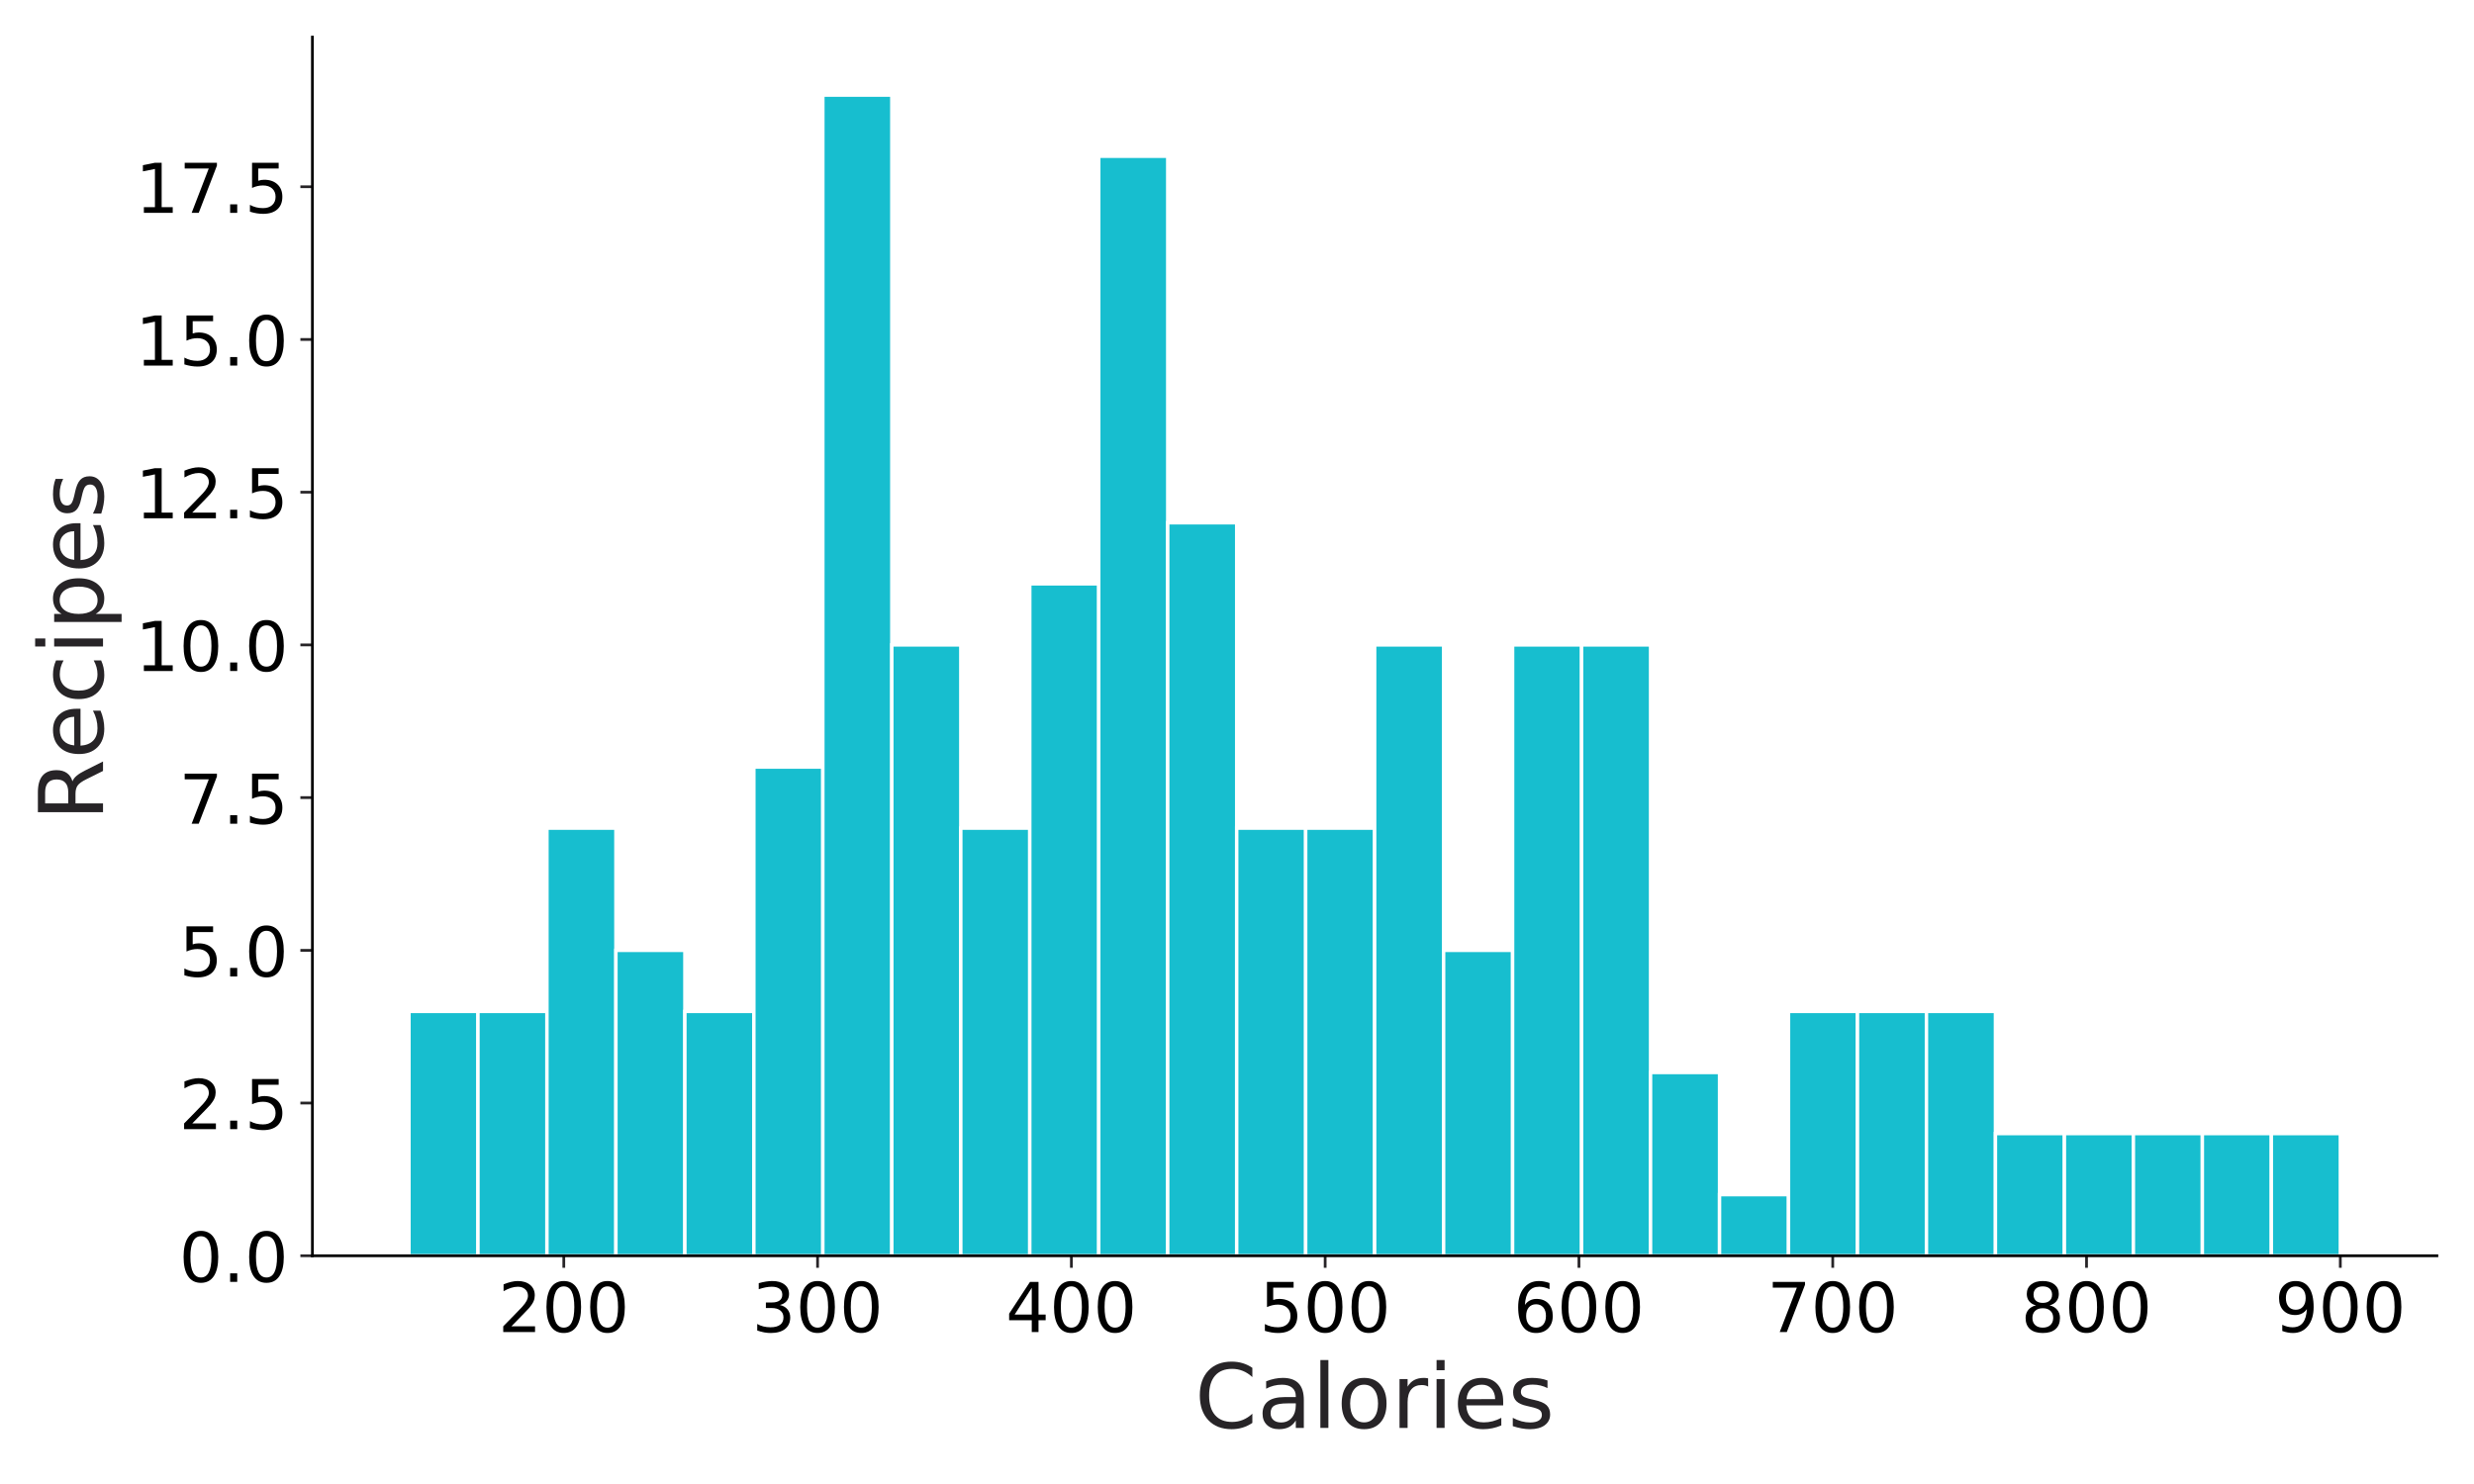
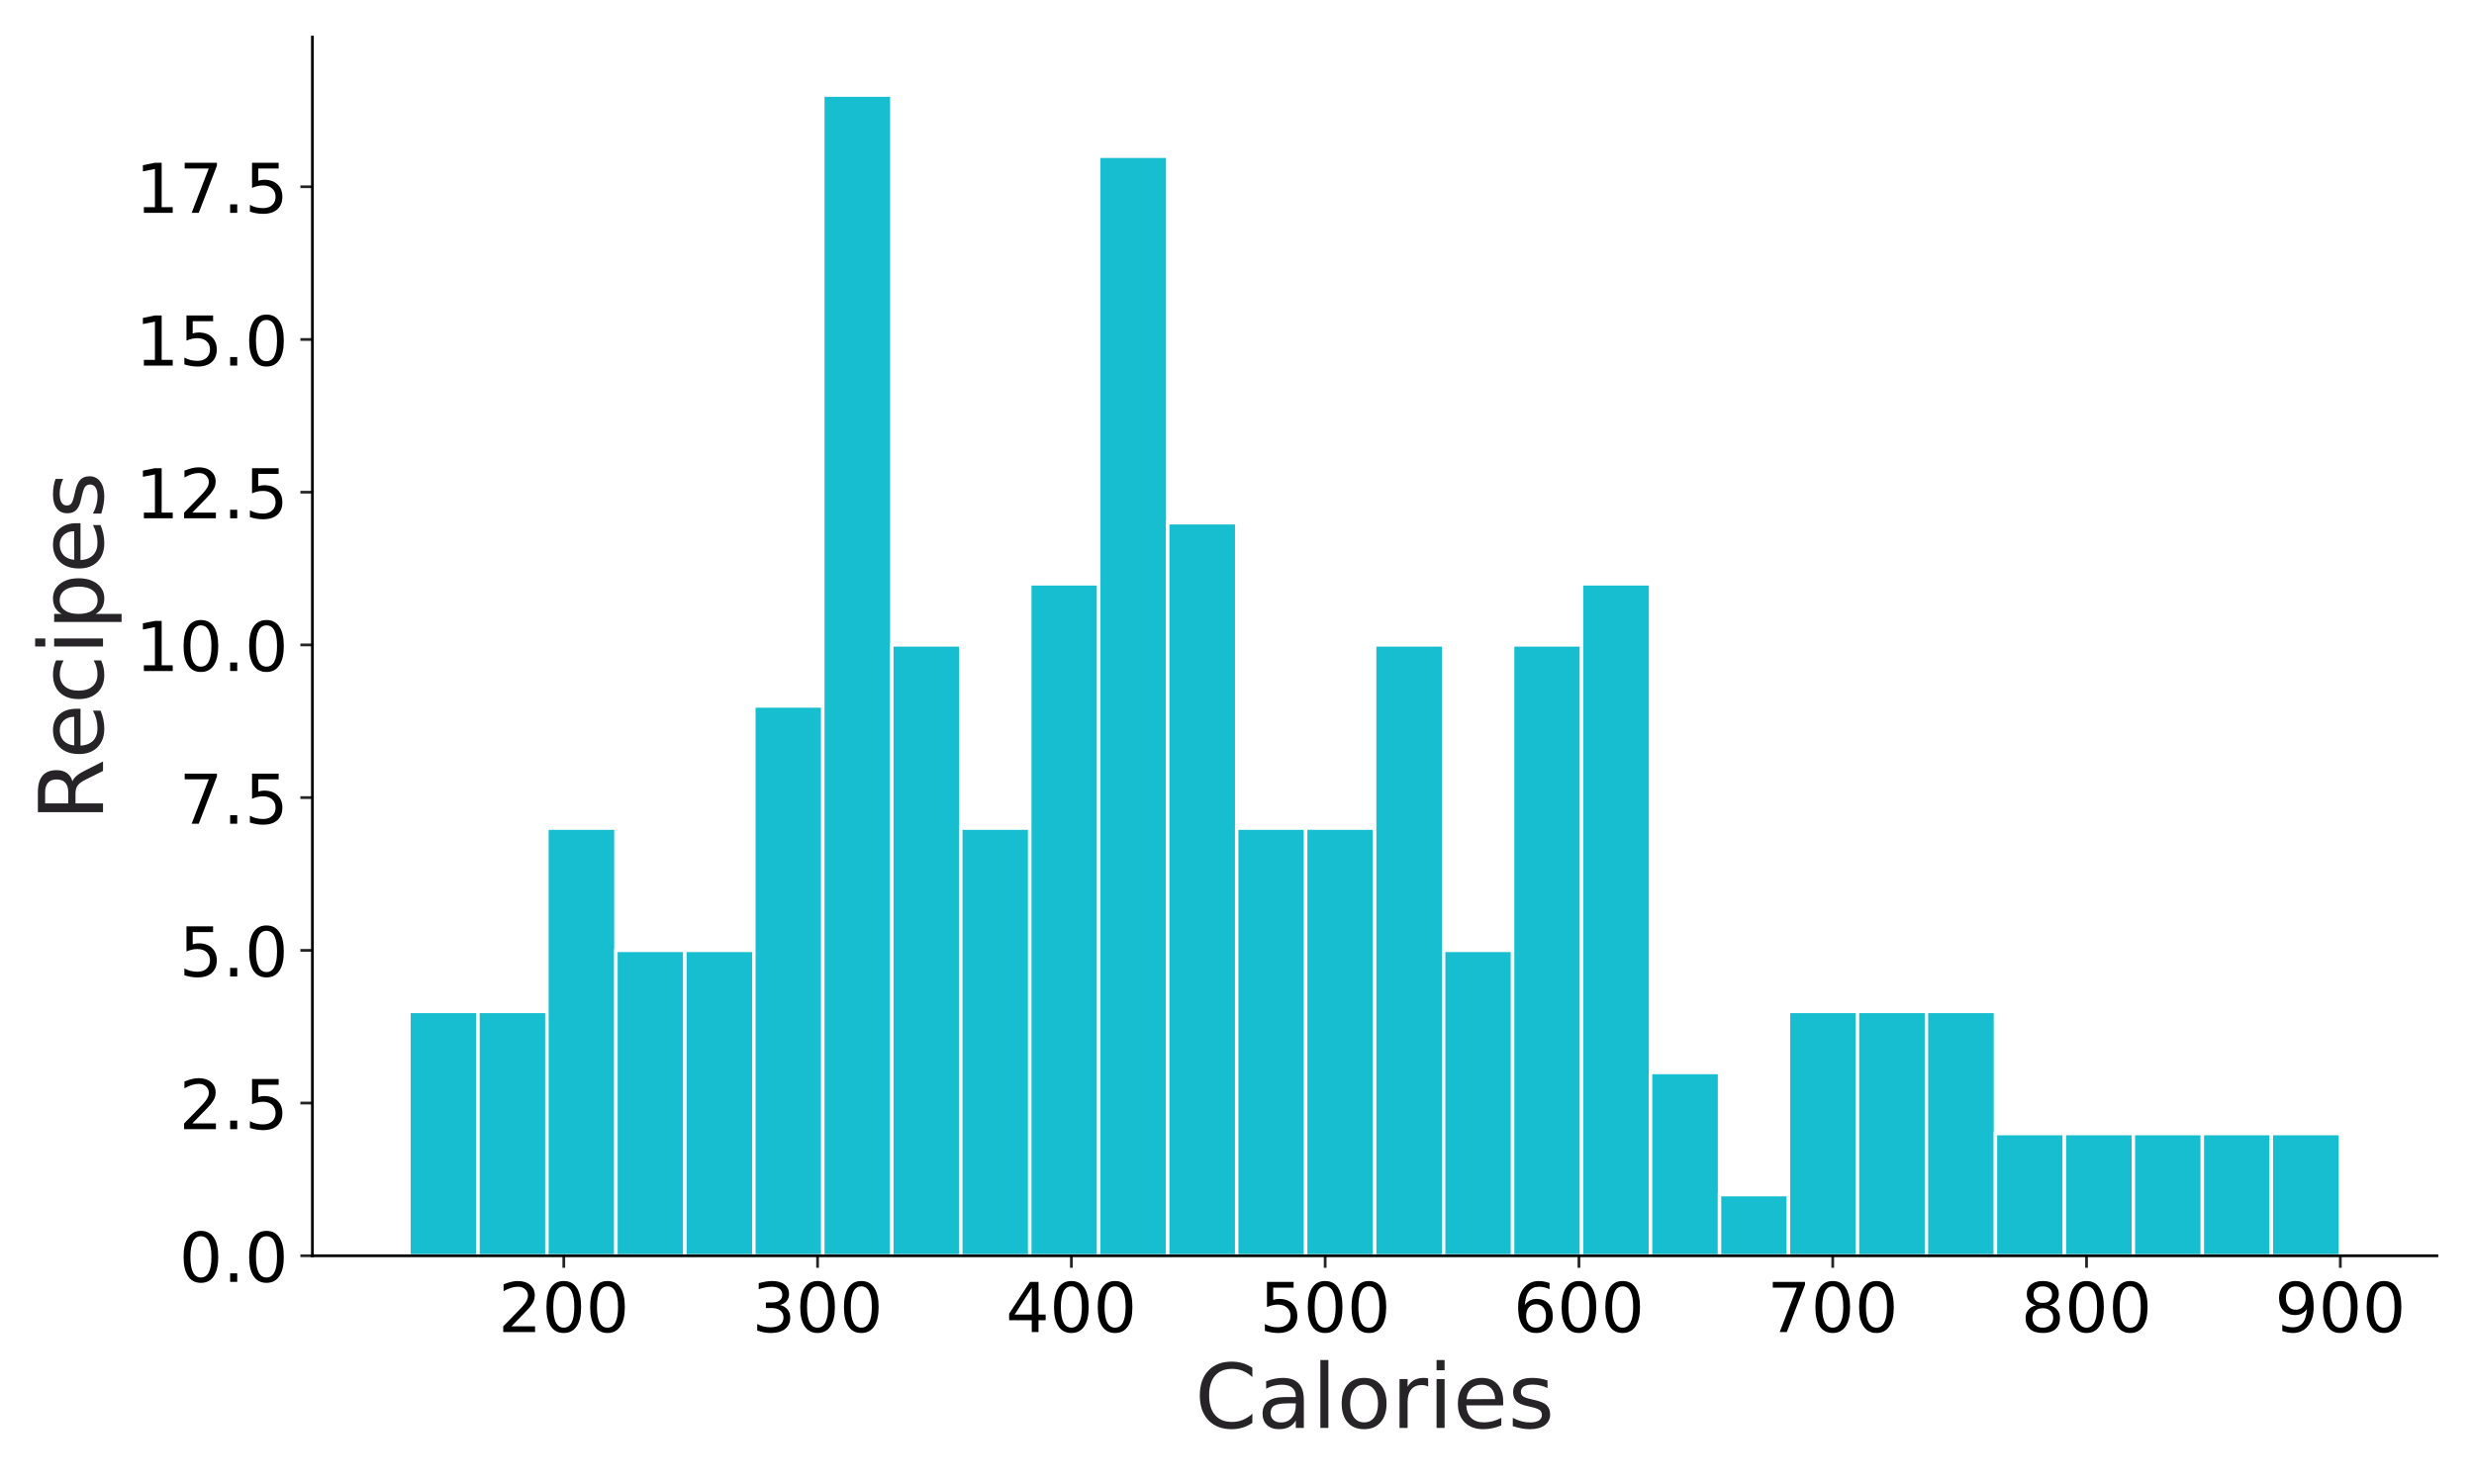
<svg xmlns="http://www.w3.org/2000/svg" xmlns:xlink="http://www.w3.org/1999/xlink" height="432pt" version="1.1" viewBox="0 0 720 432" width="720pt">
  <defs>
    <style type="text/css">
*{stroke-linecap:butt;stroke-linejoin:round;white-space:pre;}
  </style>
  </defs>
  <g id="figure_1">
    <g id="patch_1">
      <path d="M 0 432  L 720 432  L 720 0  L 0 0  z " style="fill:#ffffff;" />
    </g>
    <g id="axes_1">
      <g id="patch_2">
        <path d="M 90.92 365.56  L 709.2 365.56  L 709.2 10.8  L 90.92 10.8  z " style="fill:#ffffff;" />
      </g>
      <g id="matplotlib.axis_1">
        <g id="xtick_1">
          <g id="line2d_1">
            <defs>
-               <path d="M 0 0  L 0 3.5  " id="m6a176114ed" style="stroke:#272427;stroke-width:0.8;" />
-             </defs>
-             <g>
-               <use style="fill:#272427;stroke:#272427;stroke-width:0.8;" x="164.078" xlink:href="#m6a176114ed" y="365.56" />
+               <path d="M 0 0  L 0 3.5  " id="m760fb5382b" style="stroke:#272427;stroke-width:0.8;" />
+             </defs>
+             <g>
+               <use style="fill:#272427;stroke:#272427;stroke-width:0.8;" x="164.078" xlink:href="#m760fb5382b" y="365.56" />
            </g>
          </g>
          <g id="text_1">
            <defs>
              <path d="M 19.188 8.297  L 53.609 8.297  L 53.609 0  L 7.328 0  L 7.328 8.297  Q 12.938 14.109 22.625 23.891  Q 32.328 33.688 34.812 36.531  Q 39.547 41.844 41.422 45.531  Q 43.312 49.219 43.312 52.781  Q 43.312 58.594 39.234 62.25  Q 35.156 65.922 28.609 65.922  Q 23.969 65.922 18.812 64.312  Q 13.672 62.703 7.812 59.422  L 7.812 69.391  Q 13.766 71.781 18.938 73  Q 24.125 74.219 28.422 74.219  Q 39.75 74.219 46.484 68.547  Q 53.219 62.891 53.219 53.422  Q 53.219 48.922 51.531 44.891  Q 49.859 40.875 45.406 35.406  Q 44.188 33.984 37.641 27.219  Q 31.109 20.453 19.188 8.297  z " id="DejaVuSans-50" />
              <path d="M 31.781 66.406  Q 24.172 66.406 20.328 58.906  Q 16.5 51.422 16.5 36.375  Q 16.5 21.391 20.328 13.891  Q 24.172 6.391 31.781 6.391  Q 39.453 6.391 43.281 13.891  Q 47.125 21.391 47.125 36.375  Q 47.125 51.422 43.281 58.906  Q 39.453 66.406 31.781 66.406  z M 31.781 74.219  Q 44.047 74.219 50.516 64.516  Q 56.984 54.828 56.984 36.375  Q 56.984 17.969 50.516 8.266  Q 44.047 -1.422 31.781 -1.422  Q 19.531 -1.422 13.062 8.266  Q 6.594 17.969 6.594 36.375  Q 6.594 54.828 13.062 64.516  Q 19.531 74.219 31.781 74.219  z " id="DejaVuSans-48" />
            </defs>
            <g transform="translate(144.9906 387.7569)scale(0.2 -0.2)">
              <use xlink:href="#DejaVuSans-50" />
              <use x="63.623" xlink:href="#DejaVuSans-48" />
              <use x="127.246" xlink:href="#DejaVuSans-48" />
            </g>
          </g>
        </g>
        <g id="xtick_2">
          <g id="line2d_2">
            <g>
-               <use style="fill:#272427;stroke:#272427;stroke-width:0.8;" x="237.938" xlink:href="#m6a176114ed" y="365.56" />
+               <use style="fill:#272427;stroke:#272427;stroke-width:0.8;" x="237.938" xlink:href="#m760fb5382b" y="365.56" />
            </g>
          </g>
          <g id="text_2">
            <defs>
              <path d="M 40.578 39.312  Q 47.656 37.797 51.625 33  Q 55.609 28.219 55.609 21.188  Q 55.609 10.406 48.188 4.484  Q 40.766 -1.422 27.094 -1.422  Q 22.516 -1.422 17.656 -0.516  Q 12.797 0.391 7.625 2.203  L 7.625 11.719  Q 11.719 9.328 16.594 8.109  Q 21.484 6.891 26.812 6.891  Q 36.078 6.891 40.938 10.547  Q 45.797 14.203 45.797 21.188  Q 45.797 27.641 41.281 31.266  Q 36.766 34.906 28.719 34.906  L 20.219 34.906  L 20.219 43.016  L 29.109 43.016  Q 36.375 43.016 40.234 45.922  Q 44.094 48.828 44.094 54.297  Q 44.094 59.906 40.109 62.906  Q 36.141 65.922 28.719 65.922  Q 24.656 65.922 20.016 65.031  Q 15.375 64.156 9.812 62.312  L 9.812 71.094  Q 15.438 72.656 20.344 73.438  Q 25.25 74.219 29.594 74.219  Q 40.828 74.219 47.359 69.109  Q 53.906 64.016 53.906 55.328  Q 53.906 49.266 50.438 45.094  Q 46.969 40.922 40.578 39.312  z " id="DejaVuSans-51" />
            </defs>
            <g transform="translate(218.8503 387.7569)scale(0.2 -0.2)">
              <use xlink:href="#DejaVuSans-51" />
              <use x="63.623" xlink:href="#DejaVuSans-48" />
              <use x="127.246" xlink:href="#DejaVuSans-48" />
            </g>
          </g>
        </g>
        <g id="xtick_3">
          <g id="line2d_3">
            <g>
-               <use style="fill:#272427;stroke:#272427;stroke-width:0.8;" x="311.798" xlink:href="#m6a176114ed" y="365.56" />
+               <use style="fill:#272427;stroke:#272427;stroke-width:0.8;" x="311.798" xlink:href="#m760fb5382b" y="365.56" />
            </g>
          </g>
          <g id="text_3">
            <defs>
              <path d="M 37.797 64.312  L 12.891 25.391  L 37.797 25.391  z M 35.203 72.906  L 47.609 72.906  L 47.609 25.391  L 58.016 25.391  L 58.016 17.188  L 47.609 17.188  L 47.609 0  L 37.797 0  L 37.797 17.188  L 4.891 17.188  L 4.891 26.703  z " id="DejaVuSans-52" />
            </defs>
            <g transform="translate(292.7101 387.7569)scale(0.2 -0.2)">
              <use xlink:href="#DejaVuSans-52" />
              <use x="63.623" xlink:href="#DejaVuSans-48" />
              <use x="127.246" xlink:href="#DejaVuSans-48" />
            </g>
          </g>
        </g>
        <g id="xtick_4">
          <g id="line2d_4">
            <g>
-               <use style="fill:#272427;stroke:#272427;stroke-width:0.8;" x="385.657" xlink:href="#m6a176114ed" y="365.56" />
+               <use style="fill:#272427;stroke:#272427;stroke-width:0.8;" x="385.657" xlink:href="#m760fb5382b" y="365.56" />
            </g>
          </g>
          <g id="text_4">
            <defs>
              <path d="M 10.797 72.906  L 49.516 72.906  L 49.516 64.594  L 19.828 64.594  L 19.828 46.734  Q 21.969 47.469 24.109 47.828  Q 26.266 48.188 28.422 48.188  Q 40.625 48.188 47.75 41.5  Q 54.891 34.812 54.891 23.391  Q 54.891 11.625 47.562 5.094  Q 40.234 -1.422 26.906 -1.422  Q 22.312 -1.422 17.547 -0.641  Q 12.797 0.141 7.719 1.703  L 7.719 11.625  Q 12.109 9.234 16.797 8.062  Q 21.484 6.891 26.703 6.891  Q 35.156 6.891 40.078 11.328  Q 45.016 15.766 45.016 23.391  Q 45.016 31 40.078 35.438  Q 35.156 39.891 26.703 39.891  Q 22.75 39.891 18.812 39.016  Q 14.891 38.141 10.797 36.281  z " id="DejaVuSans-53" />
            </defs>
            <g transform="translate(366.5698 387.7569)scale(0.2 -0.2)">
              <use xlink:href="#DejaVuSans-53" />
              <use x="63.623" xlink:href="#DejaVuSans-48" />
              <use x="127.246" xlink:href="#DejaVuSans-48" />
            </g>
          </g>
        </g>
        <g id="xtick_5">
          <g id="line2d_5">
            <g>
-               <use style="fill:#272427;stroke:#272427;stroke-width:0.8;" x="459.517" xlink:href="#m6a176114ed" y="365.56" />
+               <use style="fill:#272427;stroke:#272427;stroke-width:0.8;" x="459.517" xlink:href="#m760fb5382b" y="365.56" />
            </g>
          </g>
          <g id="text_5">
            <defs>
              <path d="M 33.016 40.375  Q 26.375 40.375 22.484 35.828  Q 18.609 31.297 18.609 23.391  Q 18.609 15.531 22.484 10.953  Q 26.375 6.391 33.016 6.391  Q 39.656 6.391 43.531 10.953  Q 47.406 15.531 47.406 23.391  Q 47.406 31.297 43.531 35.828  Q 39.656 40.375 33.016 40.375  z M 52.594 71.297  L 52.594 62.312  Q 48.875 64.062 45.094 64.984  Q 41.312 65.922 37.594 65.922  Q 27.828 65.922 22.672 59.328  Q 17.531 52.734 16.797 39.406  Q 19.672 43.656 24.016 45.922  Q 28.375 48.188 33.594 48.188  Q 44.578 48.188 50.953 41.516  Q 57.328 34.859 57.328 23.391  Q 57.328 12.156 50.688 5.359  Q 44.047 -1.422 33.016 -1.422  Q 20.359 -1.422 13.672 8.266  Q 6.984 17.969 6.984 36.375  Q 6.984 53.656 15.188 63.938  Q 23.391 74.219 37.203 74.219  Q 40.922 74.219 44.703 73.484  Q 48.484 72.75 52.594 71.297  z " id="DejaVuSans-54" />
            </defs>
            <g transform="translate(440.4296 387.7569)scale(0.2 -0.2)">
              <use xlink:href="#DejaVuSans-54" />
              <use x="63.623" xlink:href="#DejaVuSans-48" />
              <use x="127.246" xlink:href="#DejaVuSans-48" />
            </g>
          </g>
        </g>
        <g id="xtick_6">
          <g id="line2d_6">
            <g>
-               <use style="fill:#272427;stroke:#272427;stroke-width:0.8;" x="533.377" xlink:href="#m6a176114ed" y="365.56" />
+               <use style="fill:#272427;stroke:#272427;stroke-width:0.8;" x="533.377" xlink:href="#m760fb5382b" y="365.56" />
            </g>
          </g>
          <g id="text_6">
            <defs>
              <path d="M 8.203 72.906  L 55.078 72.906  L 55.078 68.703  L 28.609 0  L 18.312 0  L 43.219 64.594  L 8.203 64.594  z " id="DejaVuSans-55" />
            </defs>
            <g transform="translate(514.2894 387.7569)scale(0.2 -0.2)">
              <use xlink:href="#DejaVuSans-55" />
              <use x="63.623" xlink:href="#DejaVuSans-48" />
              <use x="127.246" xlink:href="#DejaVuSans-48" />
            </g>
          </g>
        </g>
        <g id="xtick_7">
          <g id="line2d_7">
            <g>
-               <use style="fill:#272427;stroke:#272427;stroke-width:0.8;" x="607.237" xlink:href="#m6a176114ed" y="365.56" />
+               <use style="fill:#272427;stroke:#272427;stroke-width:0.8;" x="607.237" xlink:href="#m760fb5382b" y="365.56" />
            </g>
          </g>
          <g id="text_7">
            <defs>
              <path d="M 31.781 34.625  Q 24.75 34.625 20.719 30.859  Q 16.703 27.094 16.703 20.516  Q 16.703 13.922 20.719 10.156  Q 24.75 6.391 31.781 6.391  Q 38.812 6.391 42.859 10.172  Q 46.922 13.969 46.922 20.516  Q 46.922 27.094 42.891 30.859  Q 38.875 34.625 31.781 34.625  z M 21.922 38.812  Q 15.578 40.375 12.031 44.719  Q 8.5 49.078 8.5 55.328  Q 8.5 64.062 14.719 69.141  Q 20.953 74.219 31.781 74.219  Q 42.672 74.219 48.875 69.141  Q 55.078 64.062 55.078 55.328  Q 55.078 49.078 51.531 44.719  Q 48 40.375 41.703 38.812  Q 48.828 37.156 52.797 32.312  Q 56.781 27.484 56.781 20.516  Q 56.781 9.906 50.312 4.234  Q 43.844 -1.422 31.781 -1.422  Q 19.734 -1.422 13.25 4.234  Q 6.781 9.906 6.781 20.516  Q 6.781 27.484 10.781 32.312  Q 14.797 37.156 21.922 38.812  z M 18.312 54.391  Q 18.312 48.734 21.844 45.562  Q 25.391 42.391 31.781 42.391  Q 38.141 42.391 41.719 45.562  Q 45.312 48.734 45.312 54.391  Q 45.312 60.062 41.719 63.234  Q 38.141 66.406 31.781 66.406  Q 25.391 66.406 21.844 63.234  Q 18.312 60.062 18.312 54.391  z " id="DejaVuSans-56" />
            </defs>
            <g transform="translate(588.1491 387.7569)scale(0.2 -0.2)">
              <use xlink:href="#DejaVuSans-56" />
              <use x="63.623" xlink:href="#DejaVuSans-48" />
              <use x="127.246" xlink:href="#DejaVuSans-48" />
            </g>
          </g>
        </g>
        <g id="xtick_8">
          <g id="line2d_8">
            <g>
-               <use style="fill:#272427;stroke:#272427;stroke-width:0.8;" x="681.096" xlink:href="#m6a176114ed" y="365.56" />
+               <use style="fill:#272427;stroke:#272427;stroke-width:0.8;" x="681.096" xlink:href="#m760fb5382b" y="365.56" />
            </g>
          </g>
          <g id="text_8">
            <defs>
              <path d="M 10.984 1.516  L 10.984 10.5  Q 14.703 8.734 18.5 7.812  Q 22.312 6.891 25.984 6.891  Q 35.75 6.891 40.891 13.453  Q 46.047 20.016 46.781 33.406  Q 43.953 29.203 39.594 26.953  Q 35.25 24.703 29.984 24.703  Q 19.047 24.703 12.672 31.312  Q 6.297 37.938 6.297 49.422  Q 6.297 60.641 12.938 67.422  Q 19.578 74.219 30.609 74.219  Q 43.266 74.219 49.922 64.516  Q 56.594 54.828 56.594 36.375  Q 56.594 19.141 48.406 8.859  Q 40.234 -1.422 26.422 -1.422  Q 22.703 -1.422 18.891 -0.688  Q 15.094 0.047 10.984 1.516  z M 30.609 32.422  Q 37.25 32.422 41.125 36.953  Q 45.016 41.5 45.016 49.422  Q 45.016 57.281 41.125 61.844  Q 37.25 66.406 30.609 66.406  Q 23.969 66.406 20.094 61.844  Q 16.219 57.281 16.219 49.422  Q 16.219 41.5 20.094 36.953  Q 23.969 32.422 30.609 32.422  z " id="DejaVuSans-57" />
            </defs>
            <g transform="translate(662.0089 387.7569)scale(0.2 -0.2)">
              <use xlink:href="#DejaVuSans-57" />
              <use x="63.623" xlink:href="#DejaVuSans-48" />
              <use x="127.246" xlink:href="#DejaVuSans-48" />
            </g>
          </g>
        </g>
        <g id="text_9">
          <defs>
            <path d="M 64.406 67.281  L 64.406 56.891  Q 59.422 61.531 53.781 63.812  Q 48.141 66.109 41.797 66.109  Q 29.297 66.109 22.656 58.469  Q 16.016 50.828 16.016 36.375  Q 16.016 21.969 22.656 14.328  Q 29.297 6.688 41.797 6.688  Q 48.141 6.688 53.781 8.984  Q 59.422 11.281 64.406 15.922  L 64.406 5.609  Q 59.234 2.094 53.438 0.328  Q 47.656 -1.422 41.219 -1.422  Q 24.656 -1.422 15.125 8.703  Q 5.609 18.844 5.609 36.375  Q 5.609 53.953 15.125 64.078  Q 24.656 74.219 41.219 74.219  Q 47.75 74.219 53.531 72.484  Q 59.328 70.75 64.406 67.281  z " id="DejaVuSans-67" />
            <path d="M 34.281 27.484  Q 23.391 27.484 19.188 25  Q 14.984 22.516 14.984 16.5  Q 14.984 11.719 18.141 8.906  Q 21.297 6.109 26.703 6.109  Q 34.188 6.109 38.703 11.406  Q 43.219 16.703 43.219 25.484  L 43.219 27.484  z M 52.203 31.203  L 52.203 0  L 43.219 0  L 43.219 8.297  Q 40.141 3.328 35.547 0.953  Q 30.953 -1.422 24.312 -1.422  Q 15.922 -1.422 10.953 3.297  Q 6 8.016 6 15.922  Q 6 25.141 12.172 29.828  Q 18.359 34.516 30.609 34.516  L 43.219 34.516  L 43.219 35.406  Q 43.219 41.609 39.141 45  Q 35.062 48.391 27.688 48.391  Q 23 48.391 18.547 47.266  Q 14.109 46.141 10.016 43.891  L 10.016 52.203  Q 14.938 54.109 19.578 55.047  Q 24.219 56 28.609 56  Q 40.484 56 46.344 49.844  Q 52.203 43.703 52.203 31.203  z " id="DejaVuSans-97" />
            <path d="M 9.422 75.984  L 18.406 75.984  L 18.406 0  L 9.422 0  z " id="DejaVuSans-108" />
            <path d="M 30.609 48.391  Q 23.391 48.391 19.188 42.75  Q 14.984 37.109 14.984 27.297  Q 14.984 17.484 19.156 11.844  Q 23.344 6.203 30.609 6.203  Q 37.797 6.203 41.984 11.859  Q 46.188 17.531 46.188 27.297  Q 46.188 37.016 41.984 42.703  Q 37.797 48.391 30.609 48.391  z M 30.609 56  Q 42.328 56 49.016 48.375  Q 55.719 40.766 55.719 27.297  Q 55.719 13.875 49.016 6.219  Q 42.328 -1.422 30.609 -1.422  Q 18.844 -1.422 12.172 6.219  Q 5.516 13.875 5.516 27.297  Q 5.516 40.766 12.172 48.375  Q 18.844 56 30.609 56  z " id="DejaVuSans-111" />
            <path d="M 41.109 46.297  Q 39.594 47.172 37.812 47.578  Q 36.031 48 33.891 48  Q 26.266 48 22.188 43.047  Q 18.109 38.094 18.109 28.812  L 18.109 0  L 9.078 0  L 9.078 54.688  L 18.109 54.688  L 18.109 46.188  Q 20.953 51.172 25.484 53.578  Q 30.031 56 36.531 56  Q 37.453 56 38.578 55.875  Q 39.703 55.766 41.062 55.516  z " id="DejaVuSans-114" />
            <path d="M 9.422 54.688  L 18.406 54.688  L 18.406 0  L 9.422 0  z M 9.422 75.984  L 18.406 75.984  L 18.406 64.594  L 9.422 64.594  z " id="DejaVuSans-105" />
            <path d="M 56.203 29.594  L 56.203 25.203  L 14.891 25.203  Q 15.484 15.922 20.484 11.062  Q 25.484 6.203 34.422 6.203  Q 39.594 6.203 44.453 7.469  Q 49.312 8.734 54.109 11.281  L 54.109 2.781  Q 49.266 0.734 44.188 -0.344  Q 39.109 -1.422 33.891 -1.422  Q 20.797 -1.422 13.156 6.188  Q 5.516 13.812 5.516 26.812  Q 5.516 40.234 12.766 48.109  Q 20.016 56 32.328 56  Q 43.359 56 49.781 48.891  Q 56.203 41.797 56.203 29.594  z M 47.219 32.234  Q 47.125 39.594 43.094 43.984  Q 39.062 48.391 32.422 48.391  Q 24.906 48.391 20.391 44.141  Q 15.875 39.891 15.188 32.172  z " id="DejaVuSans-101" />
            <path d="M 44.281 53.078  L 44.281 44.578  Q 40.484 46.531 36.375 47.5  Q 32.281 48.484 27.875 48.484  Q 21.188 48.484 17.844 46.438  Q 14.5 44.391 14.5 40.281  Q 14.5 37.156 16.891 35.375  Q 19.281 33.594 26.516 31.984  L 29.594 31.297  Q 39.156 29.25 43.188 25.516  Q 47.219 21.781 47.219 15.094  Q 47.219 7.469 41.188 3.016  Q 35.156 -1.422 24.609 -1.422  Q 20.219 -1.422 15.453 -0.562  Q 10.688 0.297 5.422 2  L 5.422 11.281  Q 10.406 8.688 15.234 7.391  Q 20.062 6.109 24.812 6.109  Q 31.156 6.109 34.562 8.281  Q 37.984 10.453 37.984 14.406  Q 37.984 18.062 35.516 20.016  Q 33.062 21.969 24.703 23.781  L 21.578 24.516  Q 13.234 26.266 9.516 29.906  Q 5.812 33.547 5.812 39.891  Q 5.812 47.609 11.281 51.797  Q 16.75 56 26.812 56  Q 31.781 56 36.172 55.266  Q 40.578 54.547 44.281 53.078  z " id="DejaVuSans-115" />
          </defs>
          <g style="fill:#272427;" transform="translate(347.7228 415.6722)scale(0.26 -0.26)">
            <use xlink:href="#DejaVuSans-67" />
            <use x="69.824" xlink:href="#DejaVuSans-97" />
            <use x="131.104" xlink:href="#DejaVuSans-108" />
            <use x="158.887" xlink:href="#DejaVuSans-111" />
            <use x="220.068" xlink:href="#DejaVuSans-114" />
            <use x="261.182" xlink:href="#DejaVuSans-105" />
            <use x="288.965" xlink:href="#DejaVuSans-101" />
            <use x="350.488" xlink:href="#DejaVuSans-115" />
          </g>
        </g>
      </g>
      <g id="matplotlib.axis_2">
        <g id="ytick_1">
          <g id="line2d_9">
            <defs>
-               <path d="M 0 0  L -3.5 0  " id="m834c63c8a5" style="stroke:#272427;stroke-width:0.8;" />
-             </defs>
-             <g>
-               <use style="fill:#272427;stroke:#272427;stroke-width:0.8;" x="90.92" xlink:href="#m834c63c8a5" y="365.56" />
+               <path d="M 0 0  L -3.5 0  " id="m626d27fefa" style="stroke:#272427;stroke-width:0.8;" />
+             </defs>
+             <g>
+               <use style="fill:#272427;stroke:#272427;stroke-width:0.8;" x="90.92" xlink:href="#m626d27fefa" y="365.56" />
            </g>
          </g>
          <g id="text_10">
            <defs>
              <path d="M 10.688 12.406  L 21 12.406  L 21 0  L 10.688 0  z " id="DejaVuSans-46" />
            </defs>
            <g transform="translate(52.11375 373.1584)scale(0.2 -0.2)">
              <use xlink:href="#DejaVuSans-48" />
              <use x="63.623" xlink:href="#DejaVuSans-46" />
              <use x="95.41" xlink:href="#DejaVuSans-48" />
            </g>
          </g>
        </g>
        <g id="ytick_2">
          <g id="line2d_10">
            <g>
-               <use style="fill:#272427;stroke:#272427;stroke-width:0.8;" x="90.92" xlink:href="#m834c63c8a5" y="321.104" />
+               <use style="fill:#272427;stroke:#272427;stroke-width:0.8;" x="90.92" xlink:href="#m626d27fefa" y="321.104" />
            </g>
          </g>
          <g id="text_11">
            <g transform="translate(52.11375 328.7023)scale(0.2 -0.2)">
              <use xlink:href="#DejaVuSans-50" />
              <use x="63.623" xlink:href="#DejaVuSans-46" />
              <use x="95.41" xlink:href="#DejaVuSans-53" />
            </g>
          </g>
        </g>
        <g id="ytick_3">
          <g id="line2d_11">
            <g>
-               <use style="fill:#272427;stroke:#272427;stroke-width:0.8;" x="90.92" xlink:href="#m834c63c8a5" y="276.648" />
+               <use style="fill:#272427;stroke:#272427;stroke-width:0.8;" x="90.92" xlink:href="#m626d27fefa" y="276.648" />
            </g>
          </g>
          <g id="text_12">
            <g transform="translate(52.11375 284.2462)scale(0.2 -0.2)">
              <use xlink:href="#DejaVuSans-53" />
              <use x="63.623" xlink:href="#DejaVuSans-46" />
              <use x="95.41" xlink:href="#DejaVuSans-48" />
            </g>
          </g>
        </g>
        <g id="ytick_4">
          <g id="line2d_12">
            <g>
-               <use style="fill:#272427;stroke:#272427;stroke-width:0.8;" x="90.92" xlink:href="#m834c63c8a5" y="232.192" />
+               <use style="fill:#272427;stroke:#272427;stroke-width:0.8;" x="90.92" xlink:href="#m626d27fefa" y="232.192" />
            </g>
          </g>
          <g id="text_13">
            <g transform="translate(52.11375 239.79)scale(0.2 -0.2)">
              <use xlink:href="#DejaVuSans-55" />
              <use x="63.623" xlink:href="#DejaVuSans-46" />
              <use x="95.41" xlink:href="#DejaVuSans-53" />
            </g>
          </g>
        </g>
        <g id="ytick_5">
          <g id="line2d_13">
            <g>
-               <use style="fill:#272427;stroke:#272427;stroke-width:0.8;" x="90.92" xlink:href="#m834c63c8a5" y="187.735" />
+               <use style="fill:#272427;stroke:#272427;stroke-width:0.8;" x="90.92" xlink:href="#m626d27fefa" y="187.735" />
            </g>
          </g>
          <g id="text_14">
            <defs>
              <path d="M 12.406 8.297  L 28.516 8.297  L 28.516 63.922  L 10.984 60.406  L 10.984 69.391  L 28.422 72.906  L 38.281 72.906  L 38.281 8.297  L 54.391 8.297  L 54.391 0  L 12.406 0  z " id="DejaVuSans-49" />
            </defs>
            <g transform="translate(39.38875 195.3339)scale(0.2 -0.2)">
              <use xlink:href="#DejaVuSans-49" />
              <use x="63.623" xlink:href="#DejaVuSans-48" />
              <use x="127.246" xlink:href="#DejaVuSans-46" />
              <use x="159.033" xlink:href="#DejaVuSans-48" />
            </g>
          </g>
        </g>
        <g id="ytick_6">
          <g id="line2d_14">
            <g>
-               <use style="fill:#272427;stroke:#272427;stroke-width:0.8;" x="90.92" xlink:href="#m834c63c8a5" y="143.279" />
+               <use style="fill:#272427;stroke:#272427;stroke-width:0.8;" x="90.92" xlink:href="#m626d27fefa" y="143.279" />
            </g>
          </g>
          <g id="text_15">
            <g transform="translate(39.38875 150.8777)scale(0.2 -0.2)">
              <use xlink:href="#DejaVuSans-49" />
              <use x="63.623" xlink:href="#DejaVuSans-50" />
              <use x="127.246" xlink:href="#DejaVuSans-46" />
              <use x="159.033" xlink:href="#DejaVuSans-53" />
            </g>
          </g>
        </g>
        <g id="ytick_7">
          <g id="line2d_15">
            <g>
-               <use style="fill:#272427;stroke:#272427;stroke-width:0.8;" x="90.92" xlink:href="#m834c63c8a5" y="98.823" />
+               <use style="fill:#272427;stroke:#272427;stroke-width:0.8;" x="90.92" xlink:href="#m626d27fefa" y="98.823" />
            </g>
          </g>
          <g id="text_16">
            <g transform="translate(39.38875 106.4216)scale(0.2 -0.2)">
              <use xlink:href="#DejaVuSans-49" />
              <use x="63.623" xlink:href="#DejaVuSans-53" />
              <use x="127.246" xlink:href="#DejaVuSans-46" />
              <use x="159.033" xlink:href="#DejaVuSans-48" />
            </g>
          </g>
        </g>
        <g id="ytick_8">
          <g id="line2d_16">
            <g>
-               <use style="fill:#272427;stroke:#272427;stroke-width:0.8;" x="90.92" xlink:href="#m834c63c8a5" y="54.367" />
+               <use style="fill:#272427;stroke:#272427;stroke-width:0.8;" x="90.92" xlink:href="#m626d27fefa" y="54.367" />
            </g>
          </g>
          <g id="text_17">
            <g transform="translate(39.38875 61.96545)scale(0.2 -0.2)">
              <use xlink:href="#DejaVuSans-49" />
              <use x="63.623" xlink:href="#DejaVuSans-55" />
              <use x="127.246" xlink:href="#DejaVuSans-46" />
              <use x="159.033" xlink:href="#DejaVuSans-53" />
            </g>
          </g>
        </g>
        <g id="text_18">
          <defs>
            <path d="M 44.391 34.188  Q 47.562 33.109 50.562 29.594  Q 53.562 26.078 56.594 19.922  L 66.609 0  L 56 0  L 46.688 18.703  Q 43.062 26.031 39.672 28.422  Q 36.281 30.812 30.422 30.812  L 19.672 30.812  L 19.672 0  L 9.812 0  L 9.812 72.906  L 32.078 72.906  Q 44.578 72.906 50.734 67.672  Q 56.891 62.453 56.891 51.906  Q 56.891 45.016 53.688 40.469  Q 50.484 35.938 44.391 34.188  z M 19.672 64.797  L 19.672 38.922  L 32.078 38.922  Q 39.203 38.922 42.844 42.219  Q 46.484 45.516 46.484 51.906  Q 46.484 58.297 42.844 61.547  Q 39.203 64.797 32.078 64.797  z " id="DejaVuSans-82" />
            <path d="M 48.781 52.594  L 48.781 44.188  Q 44.969 46.297 41.141 47.344  Q 37.312 48.391 33.406 48.391  Q 24.656 48.391 19.812 42.844  Q 14.984 37.312 14.984 27.297  Q 14.984 17.281 19.812 11.734  Q 24.656 6.203 33.406 6.203  Q 37.312 6.203 41.141 7.25  Q 44.969 8.297 48.781 10.406  L 48.781 2.094  Q 45.016 0.344 40.984 -0.531  Q 36.969 -1.422 32.422 -1.422  Q 20.062 -1.422 12.781 6.344  Q 5.516 14.109 5.516 27.297  Q 5.516 40.672 12.859 48.328  Q 20.219 56 33.016 56  Q 37.156 56 41.109 55.141  Q 45.062 54.297 48.781 52.594  z " id="DejaVuSans-99" />
            <path d="M 18.109 8.203  L 18.109 -20.797  L 9.078 -20.797  L 9.078 54.688  L 18.109 54.688  L 18.109 46.391  Q 20.953 51.266 25.266 53.625  Q 29.594 56 35.594 56  Q 45.562 56 51.781 48.094  Q 58.016 40.188 58.016 27.297  Q 58.016 14.406 51.781 6.484  Q 45.562 -1.422 35.594 -1.422  Q 29.594 -1.422 25.266 0.953  Q 20.953 3.328 18.109 8.203  z M 48.688 27.297  Q 48.688 37.203 44.609 42.844  Q 40.531 48.484 33.406 48.484  Q 26.266 48.484 22.188 42.844  Q 18.109 37.203 18.109 27.297  Q 18.109 17.391 22.188 11.75  Q 26.266 6.109 33.406 6.109  Q 40.531 6.109 44.609 11.75  Q 48.688 17.391 48.688 27.297  z " id="DejaVuSans-112" />
          </defs>
          <g style="fill:#272427;" transform="translate(29.98156 238.9877)rotate(-90)scale(0.26 -0.26)">
            <use xlink:href="#DejaVuSans-82" />
            <use x="69.42" xlink:href="#DejaVuSans-101" />
            <use x="130.943" xlink:href="#DejaVuSans-99" />
            <use x="185.924" xlink:href="#DejaVuSans-105" />
            <use x="213.707" xlink:href="#DejaVuSans-112" />
            <use x="277.184" xlink:href="#DejaVuSans-101" />
            <use x="338.707" xlink:href="#DejaVuSans-115" />
          </g>
        </g>
      </g>
      <g id="patch_3">
-         <path clip-path="url(#pd37223a0d0)" d="M 119.024 365.56  L 139.098 365.56  L 139.098 294.43  L 119.024 294.43  z " style="fill:#17becf;stroke:#ffffff;stroke-linejoin:miter;" />
+         <path clip-path="url(#p71d5501c69)" d="M 119.024 365.56  L 139.098 365.56  L 139.098 294.43  L 119.024 294.43  z " style="fill:#17becf;stroke:#ffffff;stroke-linejoin:miter;" />
      </g>
      <g id="patch_4">
-         <path clip-path="url(#pd37223a0d0)" d="M 139.098 365.56  L 159.172 365.56  L 159.172 294.43  L 139.098 294.43  z " style="fill:#17becf;stroke:#ffffff;stroke-linejoin:miter;" />
+         <path clip-path="url(#p71d5501c69)" d="M 139.098 365.56  L 159.172 365.56  L 159.172 294.43  L 139.098 294.43  z " style="fill:#17becf;stroke:#ffffff;stroke-linejoin:miter;" />
      </g>
      <g id="patch_5">
-         <path clip-path="url(#pd37223a0d0)" d="M 159.172 365.56  L 179.246 365.56  L 179.246 241.083  L 159.172 241.083  z " style="fill:#17becf;stroke:#ffffff;stroke-linejoin:miter;" />
+         <path clip-path="url(#p71d5501c69)" d="M 159.172 365.56  L 179.246 365.56  L 179.246 241.083  L 159.172 241.083  z " style="fill:#17becf;stroke:#ffffff;stroke-linejoin:miter;" />
      </g>
      <g id="patch_6">
-         <path clip-path="url(#pd37223a0d0)" d="M 179.246 365.56  L 199.32 365.56  L 199.32 276.648  L 179.246 276.648  z " style="fill:#17becf;stroke:#ffffff;stroke-linejoin:miter;" />
+         <path clip-path="url(#p71d5501c69)" d="M 179.246 365.56  L 199.32 365.56  L 199.32 276.648  L 179.246 276.648  z " style="fill:#17becf;stroke:#ffffff;stroke-linejoin:miter;" />
      </g>
      <g id="patch_7">
-         <path clip-path="url(#pd37223a0d0)" d="M 199.32 365.56  L 219.394 365.56  L 219.394 294.43  L 199.32 294.43  z " style="fill:#17becf;stroke:#ffffff;stroke-linejoin:miter;" />
+         <path clip-path="url(#p71d5501c69)" d="M 199.32 365.56  L 219.394 365.56  L 219.394 276.648  L 199.32 276.648  z " style="fill:#17becf;stroke:#ffffff;stroke-linejoin:miter;" />
      </g>
      <g id="patch_8">
-         <path clip-path="url(#pd37223a0d0)" d="M 219.394 365.56  L 239.468 365.56  L 239.468 223.3  L 219.394 223.3  z " style="fill:#17becf;stroke:#ffffff;stroke-linejoin:miter;" />
+         <path clip-path="url(#p71d5501c69)" d="M 219.394 365.56  L 239.468 365.56  L 239.468 205.518  L 219.394 205.518  z " style="fill:#17becf;stroke:#ffffff;stroke-linejoin:miter;" />
      </g>
      <g id="patch_9">
-         <path clip-path="url(#pd37223a0d0)" d="M 239.468 365.56  L 259.542 365.56  L 259.542 27.693  L 239.468 27.693  z " style="fill:#17becf;stroke:#ffffff;stroke-linejoin:miter;" />
+         <path clip-path="url(#p71d5501c69)" d="M 239.468 365.56  L 259.542 365.56  L 259.542 27.693  L 239.468 27.693  z " style="fill:#17becf;stroke:#ffffff;stroke-linejoin:miter;" />
      </g>
      <g id="patch_10">
-         <path clip-path="url(#pd37223a0d0)" d="M 259.542 365.56  L 279.616 365.56  L 279.616 187.735  L 259.542 187.735  z " style="fill:#17becf;stroke:#ffffff;stroke-linejoin:miter;" />
+         <path clip-path="url(#p71d5501c69)" d="M 259.542 365.56  L 279.616 365.56  L 279.616 187.735  L 259.542 187.735  z " style="fill:#17becf;stroke:#ffffff;stroke-linejoin:miter;" />
      </g>
      <g id="patch_11">
-         <path clip-path="url(#pd37223a0d0)" d="M 279.616 365.56  L 299.69 365.56  L 299.69 241.083  L 279.616 241.083  z " style="fill:#17becf;stroke:#ffffff;stroke-linejoin:miter;" />
+         <path clip-path="url(#p71d5501c69)" d="M 279.616 365.56  L 299.69 365.56  L 299.69 241.083  L 279.616 241.083  z " style="fill:#17becf;stroke:#ffffff;stroke-linejoin:miter;" />
      </g>
      <g id="patch_12">
-         <path clip-path="url(#pd37223a0d0)" d="M 299.69 365.56  L 319.764 365.56  L 319.764 169.953  L 299.69 169.953  z " style="fill:#17becf;stroke:#ffffff;stroke-linejoin:miter;" />
+         <path clip-path="url(#p71d5501c69)" d="M 299.69 365.56  L 319.764 365.56  L 319.764 169.953  L 299.69 169.953  z " style="fill:#17becf;stroke:#ffffff;stroke-linejoin:miter;" />
      </g>
      <g id="patch_13">
-         <path clip-path="url(#pd37223a0d0)" d="M 319.764 365.56  L 339.838 365.56  L 339.838 45.476  L 319.764 45.476  z " style="fill:#17becf;stroke:#ffffff;stroke-linejoin:miter;" />
+         <path clip-path="url(#p71d5501c69)" d="M 319.764 365.56  L 339.838 365.56  L 339.838 45.476  L 319.764 45.476  z " style="fill:#17becf;stroke:#ffffff;stroke-linejoin:miter;" />
      </g>
      <g id="patch_14">
-         <path clip-path="url(#pd37223a0d0)" d="M 339.838 365.56  L 359.912 365.56  L 359.912 152.171  L 339.838 152.171  z " style="fill:#17becf;stroke:#ffffff;stroke-linejoin:miter;" />
+         <path clip-path="url(#p71d5501c69)" d="M 339.838 365.56  L 359.912 365.56  L 359.912 152.171  L 339.838 152.171  z " style="fill:#17becf;stroke:#ffffff;stroke-linejoin:miter;" />
      </g>
      <g id="patch_15">
-         <path clip-path="url(#pd37223a0d0)" d="M 359.912 365.56  L 379.986 365.56  L 379.986 241.083  L 359.912 241.083  z " style="fill:#17becf;stroke:#ffffff;stroke-linejoin:miter;" />
+         <path clip-path="url(#p71d5501c69)" d="M 359.912 365.56  L 379.986 365.56  L 379.986 241.083  L 359.912 241.083  z " style="fill:#17becf;stroke:#ffffff;stroke-linejoin:miter;" />
      </g>
      <g id="patch_16">
-         <path clip-path="url(#pd37223a0d0)" d="M 379.986 365.56  L 400.06 365.56  L 400.06 241.083  L 379.986 241.083  z " style="fill:#17becf;stroke:#ffffff;stroke-linejoin:miter;" />
+         <path clip-path="url(#p71d5501c69)" d="M 379.986 365.56  L 400.06 365.56  L 400.06 241.083  L 379.986 241.083  z " style="fill:#17becf;stroke:#ffffff;stroke-linejoin:miter;" />
      </g>
      <g id="patch_17">
-         <path clip-path="url(#pd37223a0d0)" d="M 400.06 365.56  L 420.134 365.56  L 420.134 187.735  L 400.06 187.735  z " style="fill:#17becf;stroke:#ffffff;stroke-linejoin:miter;" />
+         <path clip-path="url(#p71d5501c69)" d="M 400.06 365.56  L 420.134 365.56  L 420.134 187.735  L 400.06 187.735  z " style="fill:#17becf;stroke:#ffffff;stroke-linejoin:miter;" />
      </g>
      <g id="patch_18">
-         <path clip-path="url(#pd37223a0d0)" d="M 420.134 365.56  L 440.208 365.56  L 440.208 276.648  L 420.134 276.648  z " style="fill:#17becf;stroke:#ffffff;stroke-linejoin:miter;" />
+         <path clip-path="url(#p71d5501c69)" d="M 420.134 365.56  L 440.208 365.56  L 440.208 276.648  L 420.134 276.648  z " style="fill:#17becf;stroke:#ffffff;stroke-linejoin:miter;" />
      </g>
      <g id="patch_19">
-         <path clip-path="url(#pd37223a0d0)" d="M 440.208 365.56  L 460.282 365.56  L 460.282 187.735  L 440.208 187.735  z " style="fill:#17becf;stroke:#ffffff;stroke-linejoin:miter;" />
+         <path clip-path="url(#p71d5501c69)" d="M 440.208 365.56  L 460.282 365.56  L 460.282 187.735  L 440.208 187.735  z " style="fill:#17becf;stroke:#ffffff;stroke-linejoin:miter;" />
      </g>
      <g id="patch_20">
-         <path clip-path="url(#pd37223a0d0)" d="M 460.282 365.56  L 480.356 365.56  L 480.356 187.735  L 460.282 187.735  z " style="fill:#17becf;stroke:#ffffff;stroke-linejoin:miter;" />
+         <path clip-path="url(#p71d5501c69)" d="M 460.282 365.56  L 480.356 365.56  L 480.356 169.953  L 460.282 169.953  z " style="fill:#17becf;stroke:#ffffff;stroke-linejoin:miter;" />
      </g>
      <g id="patch_21">
-         <path clip-path="url(#pd37223a0d0)" d="M 480.356 365.56  L 500.43 365.56  L 500.43 312.213  L 480.356 312.213  z " style="fill:#17becf;stroke:#ffffff;stroke-linejoin:miter;" />
+         <path clip-path="url(#p71d5501c69)" d="M 480.356 365.56  L 500.43 365.56  L 500.43 312.213  L 480.356 312.213  z " style="fill:#17becf;stroke:#ffffff;stroke-linejoin:miter;" />
      </g>
      <g id="patch_22">
-         <path clip-path="url(#pd37223a0d0)" d="M 500.43 365.56  L 520.504 365.56  L 520.504 347.778  L 500.43 347.778  z " style="fill:#17becf;stroke:#ffffff;stroke-linejoin:miter;" />
+         <path clip-path="url(#p71d5501c69)" d="M 500.43 365.56  L 520.504 365.56  L 520.504 347.778  L 500.43 347.778  z " style="fill:#17becf;stroke:#ffffff;stroke-linejoin:miter;" />
      </g>
      <g id="patch_23">
-         <path clip-path="url(#pd37223a0d0)" d="M 520.504 365.56  L 540.578 365.56  L 540.578 294.43  L 520.504 294.43  z " style="fill:#17becf;stroke:#ffffff;stroke-linejoin:miter;" />
+         <path clip-path="url(#p71d5501c69)" d="M 520.504 365.56  L 540.578 365.56  L 540.578 294.43  L 520.504 294.43  z " style="fill:#17becf;stroke:#ffffff;stroke-linejoin:miter;" />
      </g>
      <g id="patch_24">
-         <path clip-path="url(#pd37223a0d0)" d="M 540.578 365.56  L 560.652 365.56  L 560.652 294.43  L 540.578 294.43  z " style="fill:#17becf;stroke:#ffffff;stroke-linejoin:miter;" />
+         <path clip-path="url(#p71d5501c69)" d="M 540.578 365.56  L 560.652 365.56  L 560.652 294.43  L 540.578 294.43  z " style="fill:#17becf;stroke:#ffffff;stroke-linejoin:miter;" />
      </g>
      <g id="patch_25">
-         <path clip-path="url(#pd37223a0d0)" d="M 560.652 365.56  L 580.726 365.56  L 580.726 294.43  L 560.652 294.43  z " style="fill:#17becf;stroke:#ffffff;stroke-linejoin:miter;" />
+         <path clip-path="url(#p71d5501c69)" d="M 560.652 365.56  L 580.726 365.56  L 580.726 294.43  L 560.652 294.43  z " style="fill:#17becf;stroke:#ffffff;stroke-linejoin:miter;" />
      </g>
      <g id="patch_26">
-         <path clip-path="url(#pd37223a0d0)" d="M 580.726 365.56  L 600.8 365.56  L 600.8 329.995  L 580.726 329.995  z " style="fill:#17becf;stroke:#ffffff;stroke-linejoin:miter;" />
+         <path clip-path="url(#p71d5501c69)" d="M 580.726 365.56  L 600.8 365.56  L 600.8 329.995  L 580.726 329.995  z " style="fill:#17becf;stroke:#ffffff;stroke-linejoin:miter;" />
      </g>
      <g id="patch_27">
-         <path clip-path="url(#pd37223a0d0)" d="M 600.8 365.56  L 620.874 365.56  L 620.874 329.995  L 600.8 329.995  z " style="fill:#17becf;stroke:#ffffff;stroke-linejoin:miter;" />
+         <path clip-path="url(#p71d5501c69)" d="M 600.8 365.56  L 620.874 365.56  L 620.874 329.995  L 600.8 329.995  z " style="fill:#17becf;stroke:#ffffff;stroke-linejoin:miter;" />
      </g>
      <g id="patch_28">
-         <path clip-path="url(#pd37223a0d0)" d="M 620.874 365.56  L 640.948 365.56  L 640.948 329.995  L 620.874 329.995  z " style="fill:#17becf;stroke:#ffffff;stroke-linejoin:miter;" />
+         <path clip-path="url(#p71d5501c69)" d="M 620.874 365.56  L 640.948 365.56  L 640.948 329.995  L 620.874 329.995  z " style="fill:#17becf;stroke:#ffffff;stroke-linejoin:miter;" />
      </g>
      <g id="patch_29">
-         <path clip-path="url(#pd37223a0d0)" d="M 640.948 365.56  L 661.022 365.56  L 661.022 329.995  L 640.948 329.995  z " style="fill:#17becf;stroke:#ffffff;stroke-linejoin:miter;" />
+         <path clip-path="url(#p71d5501c69)" d="M 640.948 365.56  L 661.022 365.56  L 661.022 329.995  L 640.948 329.995  z " style="fill:#17becf;stroke:#ffffff;stroke-linejoin:miter;" />
      </g>
      <g id="patch_30">
-         <path clip-path="url(#pd37223a0d0)" d="M 661.022 365.56  L 681.096 365.56  L 681.096 329.995  L 661.022 329.995  z " style="fill:#17becf;stroke:#ffffff;stroke-linejoin:miter;" />
+         <path clip-path="url(#p71d5501c69)" d="M 661.022 365.56  L 681.096 365.56  L 681.096 329.995  L 661.022 329.995  z " style="fill:#17becf;stroke:#ffffff;stroke-linejoin:miter;" />
      </g>
      <g id="patch_31">
        <path d="M 90.92 365.56  L 90.92 10.8  " style="fill:none;stroke:#000000;stroke-linecap:square;stroke-linejoin:miter;stroke-width:0.8;" />
      </g>
      <g id="patch_32">
        <path d="M 90.92 365.56  L 709.2 365.56  " style="fill:none;stroke:#000000;stroke-linecap:square;stroke-linejoin:miter;stroke-width:0.8;" />
      </g>
    </g>
  </g>
  <defs>
-     <clipPath id="pd37223a0d0">
+     <clipPath id="p71d5501c69">
      <rect height="354.76" width="618.28" x="90.92" y="10.8" />
    </clipPath>
  </defs>
</svg>
